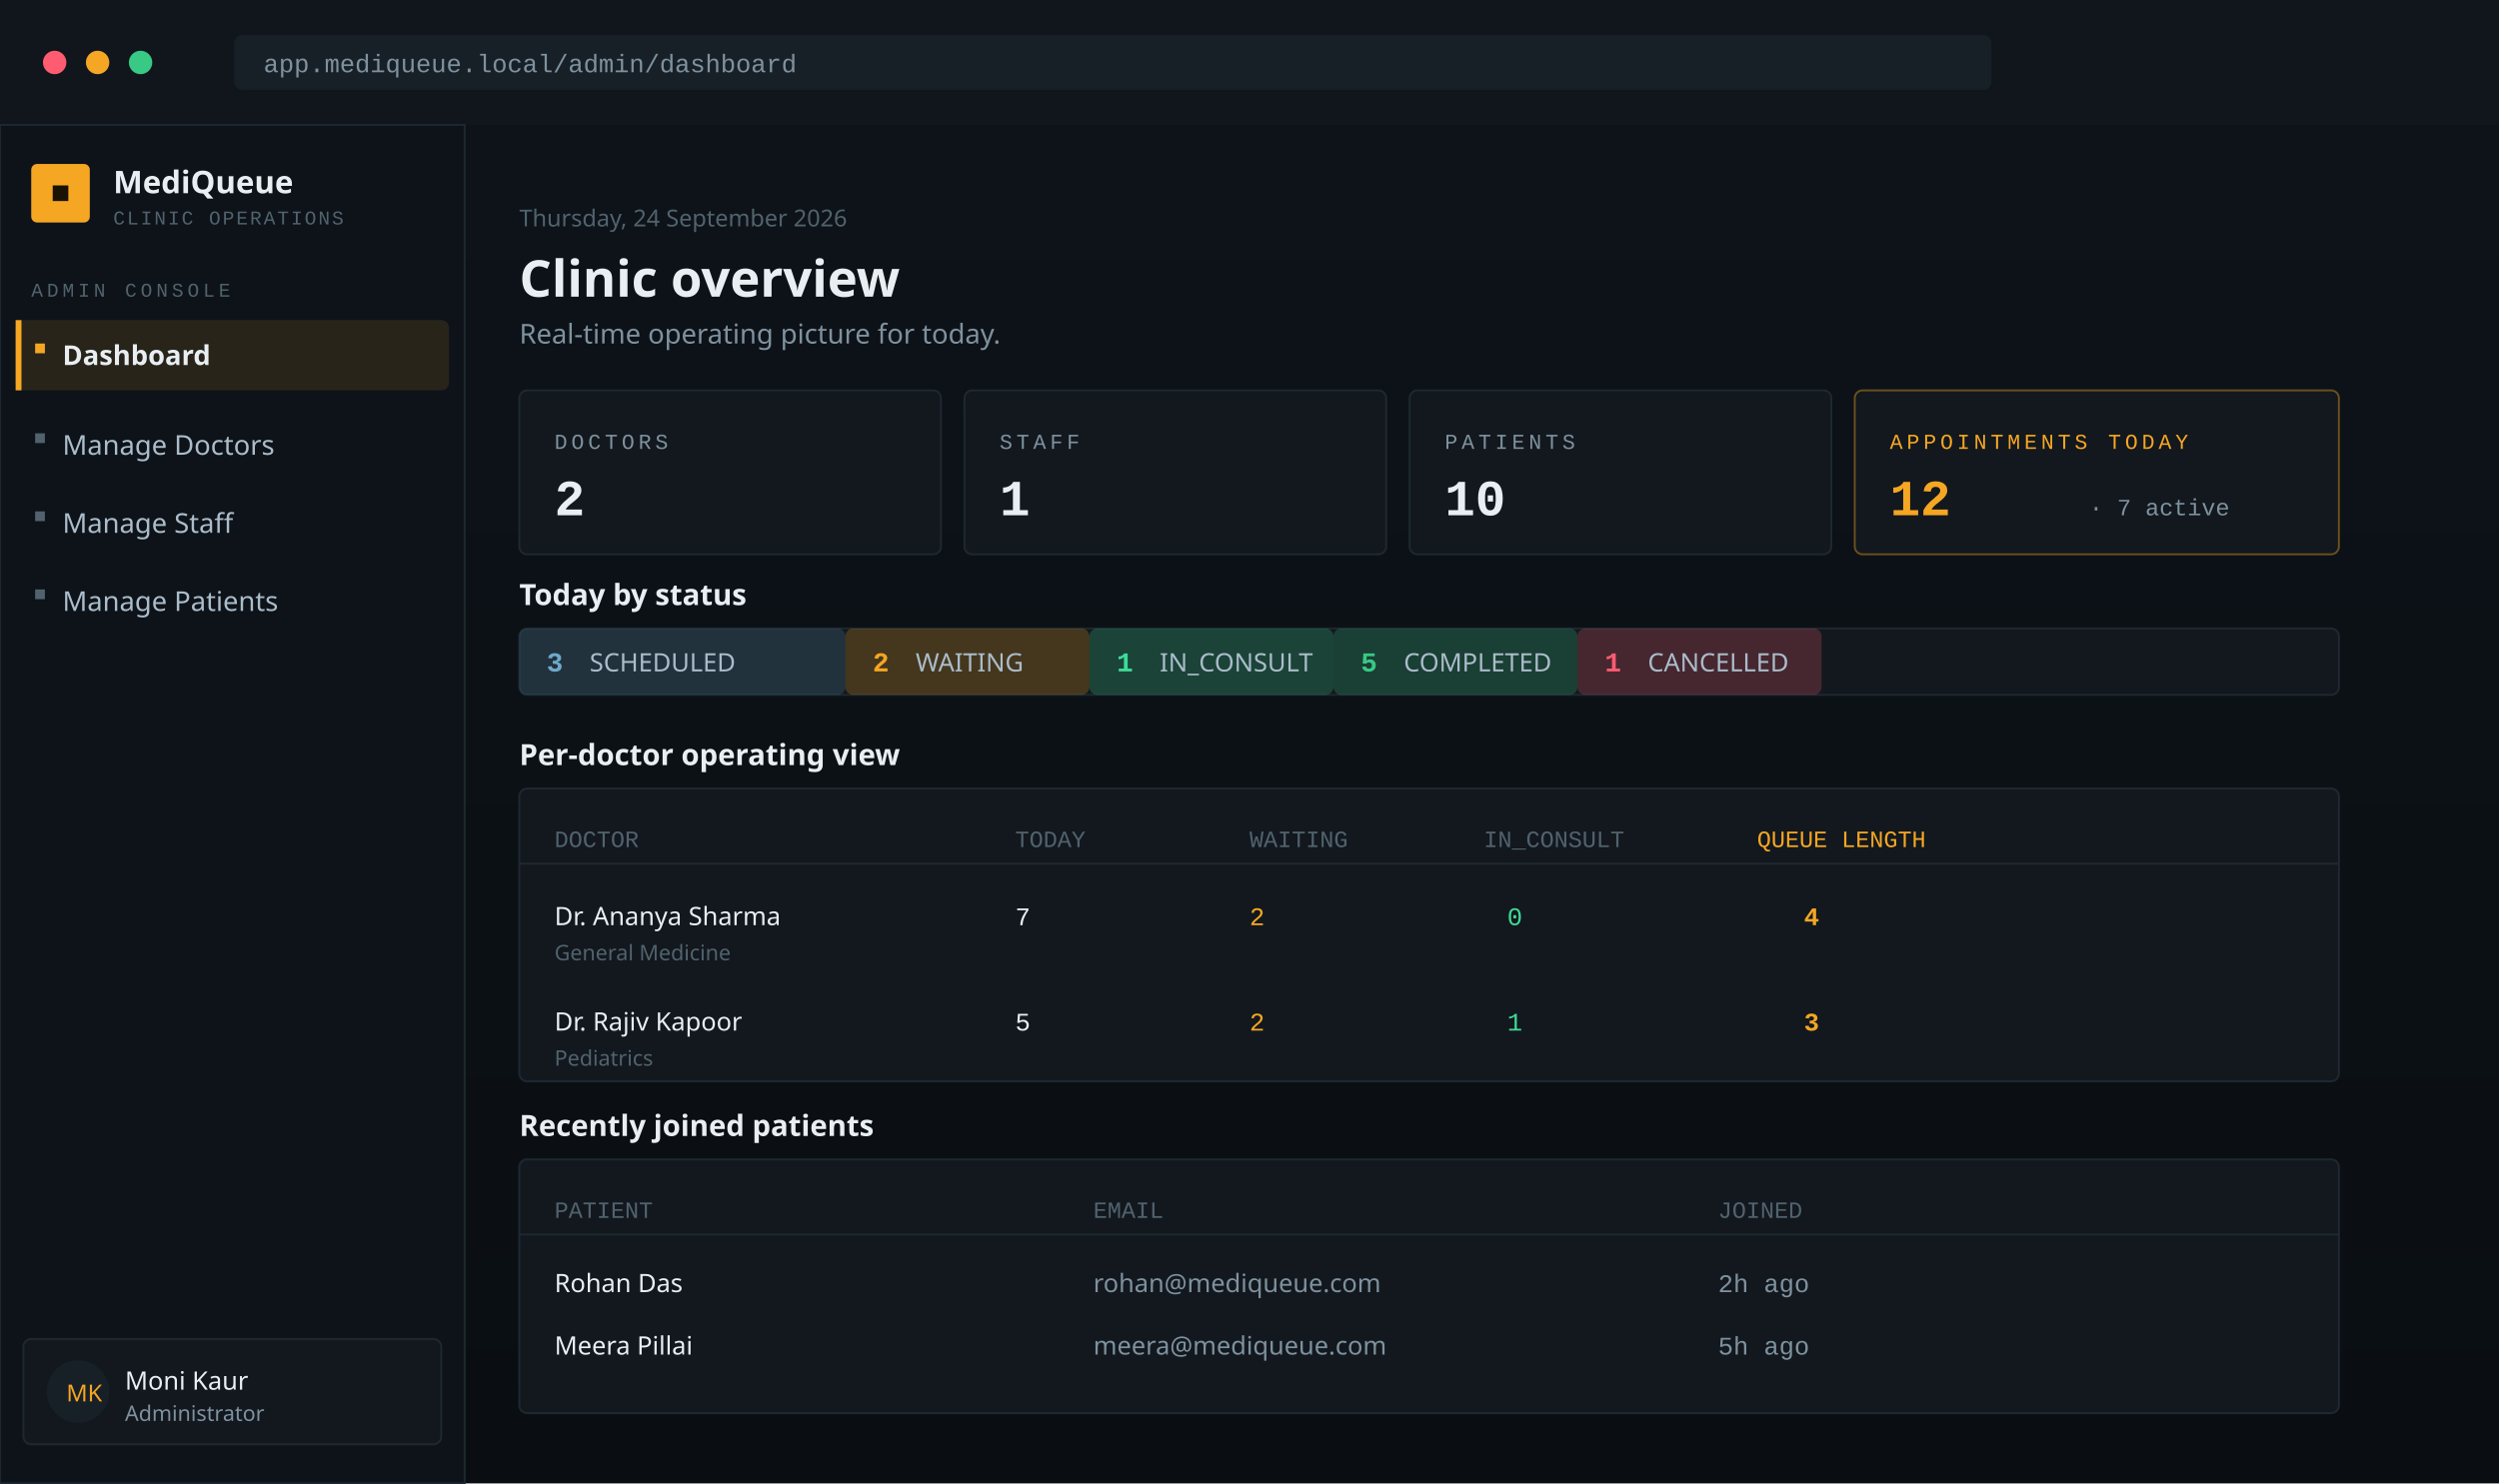
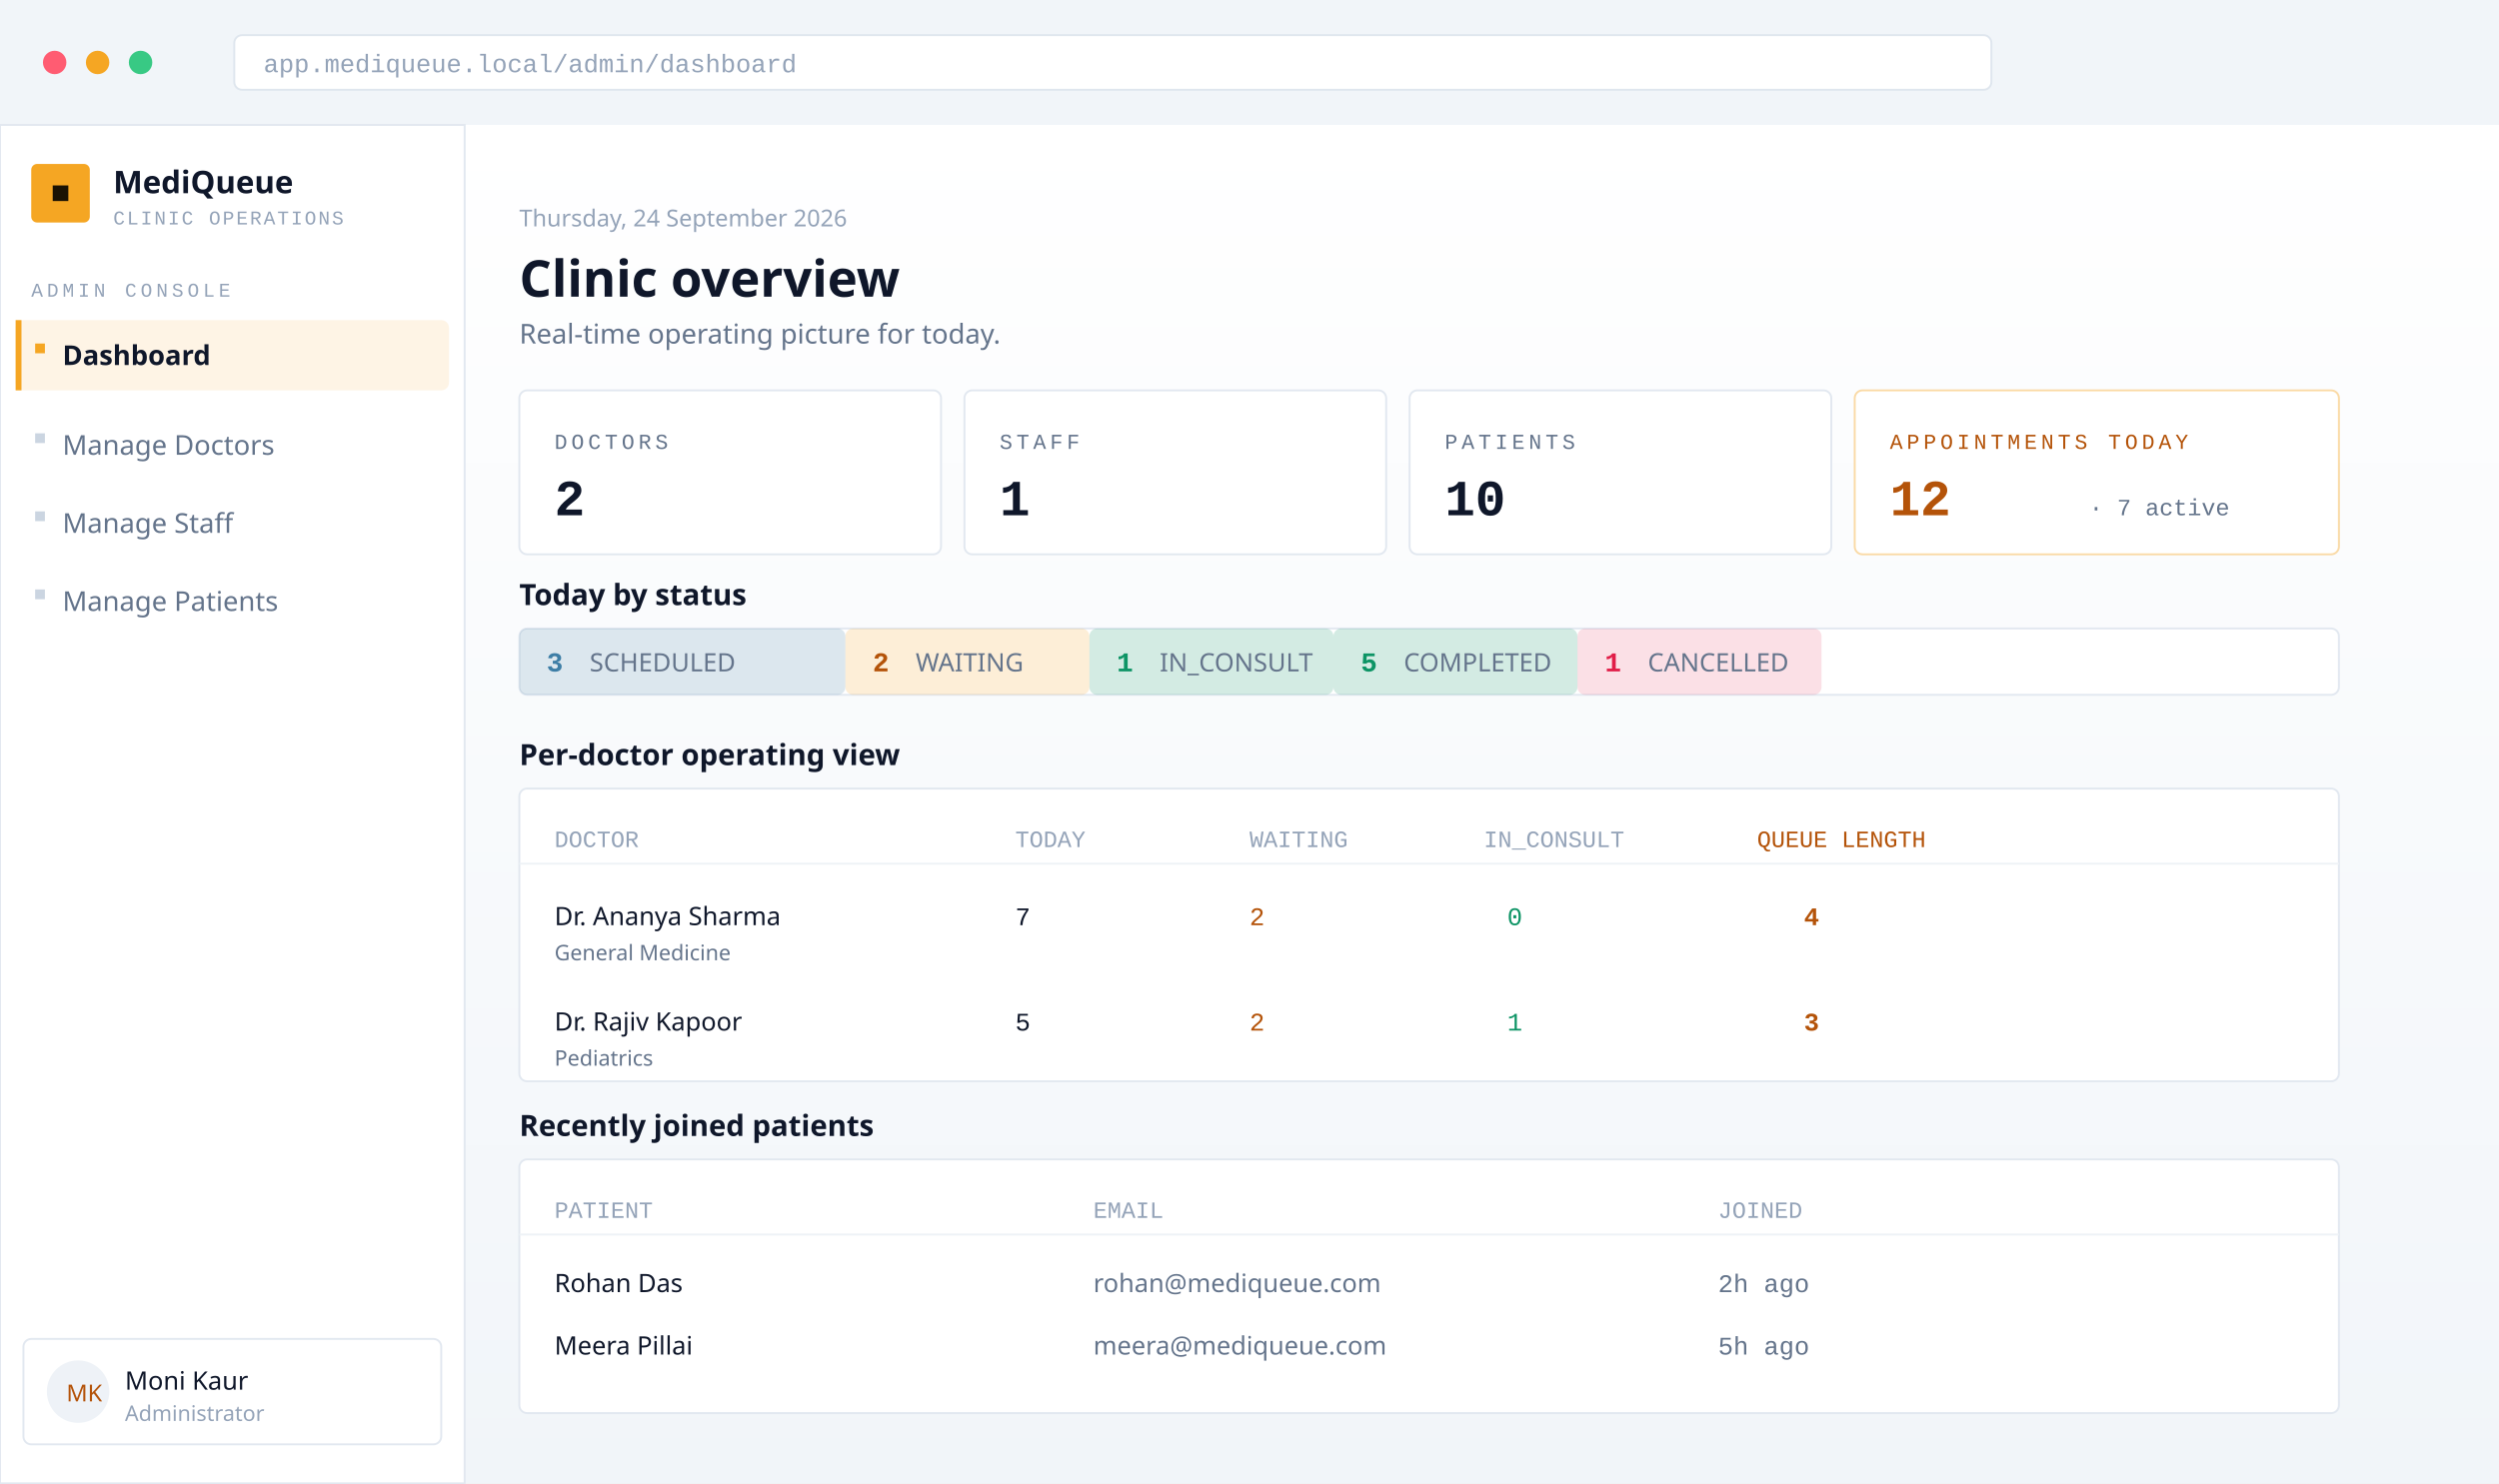
<svg xmlns="http://www.w3.org/2000/svg" width="1280" height="760" viewBox="0 0 1280 760">
  <defs>
    <linearGradient id="bg" x1="0" y1="0" x2="0" y2="1">
-       <stop offset="0" stop-color="#0d1319" />
-       <stop offset="1" stop-color="#0a0e12" />
+       <stop offset="0" stop-color="#ffffff" />
+       <stop offset="1" stop-color="#f1f5f9" />
    </linearGradient>
  </defs>
-   <rect width="1280" height="64" fill="#10161c" />
+   <rect width="1280" height="64" fill="#f1f5f9" />
  <circle cx="28" cy="32" r="6" fill="#ff5c72" />
  <circle cx="50" cy="32" r="6" fill="#f5a623" />
  <circle cx="72" cy="32" r="6" fill="#38c984" />
-   <rect x="120" y="18" width="900" height="28" rx="4" fill="#182027" />
-   <text x="135" y="37" font-family="'Courier New', Consolas, monospace" font-size="13" fill="#7e919e">app.mediqueue.local/admin/dashboard</text>
+   <rect x="120" y="18" width="900" height="28" rx="4" fill="#ffffff" stroke="#dfe6ee" />
+   <text x="135" y="37" font-family="'Courier New', Consolas, monospace" font-size="13" fill="#94a3b8">app.mediqueue.local/admin/dashboard</text>
  <rect y="64" width="1280" height="696" fill="url(#bg)" />
-   <rect x="0" y="64" width="238" height="696" fill="#0d1319" stroke="#1e2831" />
+   <rect x="0" y="64" width="238" height="696" fill="#ffffff" stroke="#e2e8f0" />
  <rect x="16" y="84" width="30" height="30" fill="#f5a623" rx="3" />
  <rect x="27" y="95" width="8" height="8" fill="#1a1203" />
-   <text x="58" y="99" font-family="'Segoe UI', sans-serif" font-size="16" font-weight="700" fill="#e8eef2">MediQueue</text>
-   <text x="58" y="115" font-family="'Courier New', Consolas, monospace" font-size="10" letter-spacing="1" fill="#51626d">CLINIC OPERATIONS</text>
-   <text x="16" y="152" font-family="'Courier New', Consolas, monospace" font-size="10" letter-spacing="2" fill="#51626d">ADMIN CONSOLE</text>
+   <text x="58" y="99" font-family="'Segoe UI', sans-serif" font-size="16" font-weight="700" fill="#0f172a">MediQueue</text>
+   <text x="58" y="115" font-family="'Courier New', Consolas, monospace" font-size="10" letter-spacing="1" fill="#94a3b8">CLINIC OPERATIONS</text>
+   <text x="16" y="152" font-family="'Courier New', Consolas, monospace" font-size="10" letter-spacing="2" fill="#94a3b8">ADMIN CONSOLE</text>
  <g font-family="'Segoe UI', sans-serif" font-size="14">
    <rect x="8" y="164" width="222" height="36" rx="4" fill="rgba(245,166,35,0.12)" />
    <rect x="8" y="164" width="3" height="36" fill="#f5a623" />
    <rect x="18" y="176" width="5" height="5" fill="#f5a623" />
-     <text x="32" y="187" fill="#e8eef2" font-weight="600">Dashboard</text>
-     <rect x="18" y="222" width="5" height="5" fill="#51626d" />
-     <text x="32" y="233" fill="#abbcca">Manage Doctors</text>
-     <rect x="18" y="262" width="5" height="5" fill="#51626d" />
-     <text x="32" y="273" fill="#abbcca">Manage Staff</text>
-     <rect x="18" y="302" width="5" height="5" fill="#51626d" />
-     <text x="32" y="313" fill="#abbcca">Manage Patients</text>
+     <text x="32" y="187" fill="#0f172a" font-weight="600">Dashboard</text>
+     <rect x="18" y="222" width="5" height="5" fill="#cbd5e1" />
+     <text x="32" y="233" fill="#64748b">Manage Doctors</text>
+     <rect x="18" y="262" width="5" height="5" fill="#cbd5e1" />
+     <text x="32" y="273" fill="#64748b">Manage Staff</text>
+     <rect x="18" y="302" width="5" height="5" fill="#cbd5e1" />
+     <text x="32" y="313" fill="#64748b">Manage Patients</text>
  </g>
-   <rect x="12" y="686" width="214" height="54" rx="4" fill="#12181e" stroke="#1e2831" />
-   <circle cx="40" cy="713" r="16" fill="#182027" />
-   <text x="34" y="718" font-family="'Segoe UI', sans-serif" font-size="12" fill="#f5a623">MK</text>
-   <text x="64" y="712" font-family="'Segoe UI', sans-serif" font-size="13" fill="#e8eef2">Moni Kaur</text>
-   <text x="64" y="728" font-family="'Segoe UI', sans-serif" font-size="11" fill="#7e919e">Administrator</text>
-   <text x="266" y="116" font-family="'Segoe UI', sans-serif" font-size="12" fill="#51626d">Thursday, 24 September 2026</text>
-   <text x="266" y="152" font-family="'Segoe UI', sans-serif" font-size="26" font-weight="700" fill="#e8eef2">Clinic overview</text>
-   <text x="266" y="176" font-family="'Segoe UI', sans-serif" font-size="14" fill="#7e919e">Real-time operating picture for today.</text>
+   <rect x="12" y="686" width="214" height="54" rx="4" fill="#ffffff" stroke="#e2e8f0" />
+   <circle cx="40" cy="713" r="16" fill="#eef2f7" />
+   <text x="34" y="718" font-family="'Segoe UI', sans-serif" font-size="12" fill="#b45309">MK</text>
+   <text x="64" y="712" font-family="'Segoe UI', sans-serif" font-size="13" fill="#0f172a">Moni Kaur</text>
+   <text x="64" y="728" font-family="'Segoe UI', sans-serif" font-size="11" fill="#94a3b8">Administrator</text>
+   <text x="266" y="116" font-family="'Segoe UI', sans-serif" font-size="12" fill="#94a3b8">Thursday, 24 September 2026</text>
+   <text x="266" y="152" font-family="'Segoe UI', sans-serif" font-size="26" font-weight="700" fill="#0f172a">Clinic overview</text>
+   <text x="266" y="176" font-family="'Segoe UI', sans-serif" font-size="14" fill="#64748b">Real-time operating picture for today.</text>
  <g font-family="'Courier New', Consolas, monospace">
-     <rect x="266" y="200" width="216" height="84" rx="4" fill="#12181e" stroke="#1e2831" />
-     <text x="284" y="230" font-size="11" letter-spacing="2" fill="#7e919e">DOCTORS</text>
-     <text x="284" y="264" font-size="26" font-weight="700" fill="#e8eef2">2</text>
-     <rect x="494" y="200" width="216" height="84" rx="4" fill="#12181e" stroke="#1e2831" />
-     <text x="512" y="230" font-size="11" letter-spacing="2" fill="#7e919e">STAFF</text>
-     <text x="512" y="264" font-size="26" font-weight="700" fill="#e8eef2">1</text>
-     <rect x="722" y="200" width="216" height="84" rx="4" fill="#12181e" stroke="#1e2831" />
-     <text x="740" y="230" font-size="11" letter-spacing="2" fill="#7e919e">PATIENTS</text>
-     <text x="740" y="264" font-size="26" font-weight="700" fill="#e8eef2">10</text>
-     <rect x="950" y="200" width="248" height="84" rx="4" fill="#12181e" stroke="rgba(245,166,35,0.4)" />
-     <text x="968" y="230" font-size="11" letter-spacing="2" fill="#f5a623">APPOINTMENTS TODAY</text>
-     <text x="968" y="264" font-size="26" font-weight="700" fill="#f5a623">12</text>
-     <text x="1070" y="264" font-size="12" fill="#7e919e">· 7 active</text>
+     <rect x="266" y="200" width="216" height="84" rx="4" fill="#ffffff" stroke="#e2e8f0" />
+     <text x="284" y="230" font-size="11" letter-spacing="2" fill="#64748b">DOCTORS</text>
+     <text x="284" y="264" font-size="26" font-weight="700" fill="#0f172a">2</text>
+     <rect x="494" y="200" width="216" height="84" rx="4" fill="#ffffff" stroke="#e2e8f0" />
+     <text x="512" y="230" font-size="11" letter-spacing="2" fill="#64748b">STAFF</text>
+     <text x="512" y="264" font-size="26" font-weight="700" fill="#0f172a">1</text>
+     <rect x="722" y="200" width="216" height="84" rx="4" fill="#ffffff" stroke="#e2e8f0" />
+     <text x="740" y="230" font-size="11" letter-spacing="2" fill="#64748b">PATIENTS</text>
+     <text x="740" y="264" font-size="26" font-weight="700" fill="#0f172a">10</text>
+     <rect x="950" y="200" width="248" height="84" rx="4" fill="#ffffff" stroke="rgba(245,166,35,0.4)" />
+     <text x="968" y="230" font-size="11" letter-spacing="2" fill="#b45309">APPOINTMENTS TODAY</text>
+     <text x="968" y="264" font-size="26" font-weight="700" fill="#b45309">12</text>
+     <text x="1070" y="264" font-size="12" fill="#64748b">· 7 active</text>
  </g>
-   <text x="266" y="310" font-family="'Segoe UI', sans-serif" font-size="15" font-weight="700" fill="#e8eef2">Today by status</text>
+   <text x="266" y="310" font-family="'Segoe UI', sans-serif" font-size="15" font-weight="700" fill="#0f172a">Today by status</text>
  <g>
-     <rect x="266" y="322" width="932" height="34" rx="4" fill="#12181e" stroke="#1e2831" />
-     <rect x="266" y="322" width="167" height="34" rx="4" fill="rgba(90,143,176,0.22)" />
-     <rect x="433" y="322" width="125" height="34" rx="4" fill="rgba(245,166,35,0.22)" />
-     <rect x="558" y="322" width="125" height="34" rx="4" fill="rgba(61,220,151,0.22)" />
-     <rect x="683" y="322" width="125" height="34" rx="4" fill="rgba(56,201,132,0.22)" />
-     <rect x="808" y="322" width="125" height="34" rx="4" fill="rgba(255,92,114,0.22)" />
-     <text x="280" y="344" font-family="'Courier New', Consolas, monospace" font-size="14" font-weight="700" fill="#6fa9c9">3</text>
-     <text x="302" y="344" font-family="'Segoe UI', sans-serif" font-size="13" fill="#abbcca">SCHEDULED</text>
-     <text x="447" y="344" font-family="'Courier New', Consolas, monospace" font-size="14" font-weight="700" fill="#f5a623">2</text>
-     <text x="469" y="344" font-family="'Segoe UI', sans-serif" font-size="13" fill="#abbcca">WAITING</text>
-     <text x="572" y="344" font-family="'Courier New', Consolas, monospace" font-size="14" font-weight="700" fill="#3ddc97">1</text>
-     <text x="594" y="344" font-family="'Segoe UI', sans-serif" font-size="13" fill="#abbcca">IN_CONSULT</text>
-     <text x="697" y="344" font-family="'Courier New', Consolas, monospace" font-size="14" font-weight="700" fill="#38c984">5</text>
-     <text x="719" y="344" font-family="'Segoe UI', sans-serif" font-size="13" fill="#abbcca">COMPLETED</text>
-     <text x="822" y="344" font-family="'Courier New', Consolas, monospace" font-size="14" font-weight="700" fill="#ff5c72">1</text>
-     <text x="844" y="344" font-family="'Segoe UI', sans-serif" font-size="13" fill="#abbcca">CANCELLED</text>
+     <rect x="266" y="322" width="932" height="34" rx="4" fill="#ffffff" stroke="#e2e8f0" />
+     <rect x="266" y="322" width="167" height="34" rx="4" fill="rgba(61,126,166,0.18)" />
+     <rect x="433" y="322" width="125" height="34" rx="4" fill="rgba(245,166,35,0.18)" />
+     <rect x="558" y="322" width="125" height="34" rx="4" fill="rgba(13,148,101,0.18)" />
+     <rect x="683" y="322" width="125" height="34" rx="4" fill="rgba(13,148,101,0.18)" />
+     <rect x="808" y="322" width="125" height="34" rx="4" fill="rgba(225,29,72,0.14)" />
+     <text x="280" y="344" font-family="'Courier New', Consolas, monospace" font-size="14" font-weight="700" fill="#3d7ea6">3</text>
+     <text x="302" y="344" font-family="'Segoe UI', sans-serif" font-size="13" fill="#64748b">SCHEDULED</text>
+     <text x="447" y="344" font-family="'Courier New', Consolas, monospace" font-size="14" font-weight="700" fill="#b45309">2</text>
+     <text x="469" y="344" font-family="'Segoe UI', sans-serif" font-size="13" fill="#64748b">WAITING</text>
+     <text x="572" y="344" font-family="'Courier New', Consolas, monospace" font-size="14" font-weight="700" fill="#0d9465">1</text>
+     <text x="594" y="344" font-family="'Segoe UI', sans-serif" font-size="13" fill="#64748b">IN_CONSULT</text>
+     <text x="697" y="344" font-family="'Courier New', Consolas, monospace" font-size="14" font-weight="700" fill="#0d9465">5</text>
+     <text x="719" y="344" font-family="'Segoe UI', sans-serif" font-size="13" fill="#64748b">COMPLETED</text>
+     <text x="822" y="344" font-family="'Courier New', Consolas, monospace" font-size="14" font-weight="700" fill="#e11d48">1</text>
+     <text x="844" y="344" font-family="'Segoe UI', sans-serif" font-size="13" fill="#64748b">CANCELLED</text>
  </g>
-   <text x="266" y="392" font-family="'Segoe UI', sans-serif" font-size="15" font-weight="700" fill="#e8eef2">Per-doctor operating view</text>
-   <rect x="266" y="404" width="932" height="150" rx="4" fill="#12181e" stroke="#1e2831" />
+   <text x="266" y="392" font-family="'Segoe UI', sans-serif" font-size="15" font-weight="700" fill="#0f172a">Per-doctor operating view</text>
+   <rect x="266" y="404" width="932" height="150" rx="4" fill="#ffffff" stroke="#e2e8f0" />
  <g font-family="'Courier New', Consolas, monospace" font-size="12">
-     <text x="284" y="434" fill="#51626d">DOCTOR</text>
-     <text x="520" y="434" fill="#51626d">TODAY</text>
-     <text x="640" y="434" fill="#51626d">WAITING</text>
-     <text x="760" y="434" fill="#51626d">IN_CONSULT</text>
-     <text x="900" y="434" fill="#f5a623">QUEUE LENGTH</text>
+     <text x="284" y="434" fill="#94a3b8">DOCTOR</text>
+     <text x="520" y="434" fill="#94a3b8">TODAY</text>
+     <text x="640" y="434" fill="#94a3b8">WAITING</text>
+     <text x="760" y="434" fill="#94a3b8">IN_CONSULT</text>
+     <text x="900" y="434" fill="#b45309">QUEUE LENGTH</text>
  </g>
-   <rect x="266" y="442" width="932" height="1" fill="#1e2831" />
+   <rect x="266" y="442" width="932" height="1" fill="#eef2f6" />
  <g font-family="'Segoe UI', sans-serif" font-size="13">
-     <text x="284" y="474" fill="#e8eef2">Dr. Ananya Sharma</text>
-     <text x="284" y="492" font-size="11" fill="#51626d">General Medicine</text>
-     <text x="520" y="474" font-family="'Courier New', Consolas, monospace" fill="#e8eef2">7</text>
-     <text x="640" y="474" font-family="'Courier New', Consolas, monospace" fill="#f5a623">2</text>
-     <text x="772" y="474" font-family="'Courier New', Consolas, monospace" fill="#3ddc97">0</text>
-     <text x="924" y="474" font-family="'Courier New', Consolas, monospace" font-weight="700" fill="#f5a623">4</text>
-     <text x="284" y="528" fill="#e8eef2">Dr. Rajiv Kapoor</text>
-     <text x="284" y="546" font-size="11" fill="#51626d">Pediatrics</text>
-     <text x="520" y="528" font-family="'Courier New', Consolas, monospace" fill="#e8eef2">5</text>
-     <text x="640" y="528" font-family="'Courier New', Consolas, monospace" fill="#f5a623">2</text>
-     <text x="772" y="528" font-family="'Courier New', Consolas, monospace" fill="#3ddc97">1</text>
-     <text x="924" y="528" font-family="'Courier New', Consolas, monospace" font-weight="700" fill="#f5a623">3</text>
+     <text x="284" y="474" fill="#0f172a">Dr. Ananya Sharma</text>
+     <text x="284" y="492" font-size="11" fill="#64748b">General Medicine</text>
+     <text x="520" y="474" font-family="'Courier New', Consolas, monospace" fill="#0f172a">7</text>
+     <text x="640" y="474" font-family="'Courier New', Consolas, monospace" fill="#b45309">2</text>
+     <text x="772" y="474" font-family="'Courier New', Consolas, monospace" fill="#0d9465">0</text>
+     <text x="924" y="474" font-family="'Courier New', Consolas, monospace" font-weight="700" fill="#b45309">4</text>
+     <text x="284" y="528" fill="#0f172a">Dr. Rajiv Kapoor</text>
+     <text x="284" y="546" font-size="11" fill="#64748b">Pediatrics</text>
+     <text x="520" y="528" font-family="'Courier New', Consolas, monospace" fill="#0f172a">5</text>
+     <text x="640" y="528" font-family="'Courier New', Consolas, monospace" fill="#b45309">2</text>
+     <text x="772" y="528" font-family="'Courier New', Consolas, monospace" fill="#0d9465">1</text>
+     <text x="924" y="528" font-family="'Courier New', Consolas, monospace" font-weight="700" fill="#b45309">3</text>
  </g>
-   <text x="266" y="582" font-family="'Segoe UI', sans-serif" font-size="15" font-weight="700" fill="#e8eef2">Recently joined patients</text>
-   <rect x="266" y="594" width="932" height="130" rx="4" fill="#12181e" stroke="#1e2831" />
+   <text x="266" y="582" font-family="'Segoe UI', sans-serif" font-size="15" font-weight="700" fill="#0f172a">Recently joined patients</text>
+   <rect x="266" y="594" width="932" height="130" rx="4" fill="#ffffff" stroke="#e2e8f0" />
  <g font-family="'Courier New', Consolas, monospace" font-size="12">
-     <text x="284" y="624" fill="#51626d">PATIENT</text>
-     <text x="560" y="624" fill="#51626d">EMAIL</text>
-     <text x="880" y="624" fill="#51626d">JOINED</text>
+     <text x="284" y="624" fill="#94a3b8">PATIENT</text>
+     <text x="560" y="624" fill="#94a3b8">EMAIL</text>
+     <text x="880" y="624" fill="#94a3b8">JOINED</text>
  </g>
-   <rect x="266" y="632" width="932" height="1" fill="#1e2831" />
+   <rect x="266" y="632" width="932" height="1" fill="#eef2f6" />
  <g font-family="'Segoe UI', sans-serif" font-size="13">
-     <text x="284" y="662" fill="#e8eef2">Rohan Das</text>
-     <text x="560" y="662" fill="#7e919e">rohan@mediqueue.com</text>
-     <text x="880" y="662" font-family="'Courier New', Consolas, monospace" fill="#7e919e">2h ago</text>
-     <text x="284" y="694" fill="#e8eef2">Meera Pillai</text>
-     <text x="560" y="694" fill="#7e919e">meera@mediqueue.com</text>
-     <text x="880" y="694" font-family="'Courier New', Consolas, monospace" fill="#7e919e">5h ago</text>
+     <text x="284" y="662" fill="#0f172a">Rohan Das</text>
+     <text x="560" y="662" fill="#64748b">rohan@mediqueue.com</text>
+     <text x="880" y="662" font-family="'Courier New', Consolas, monospace" fill="#64748b">2h ago</text>
+     <text x="284" y="694" fill="#0f172a">Meera Pillai</text>
+     <text x="560" y="694" fill="#64748b">meera@mediqueue.com</text>
+     <text x="880" y="694" font-family="'Courier New', Consolas, monospace" fill="#64748b">5h ago</text>
  </g>
</svg>
